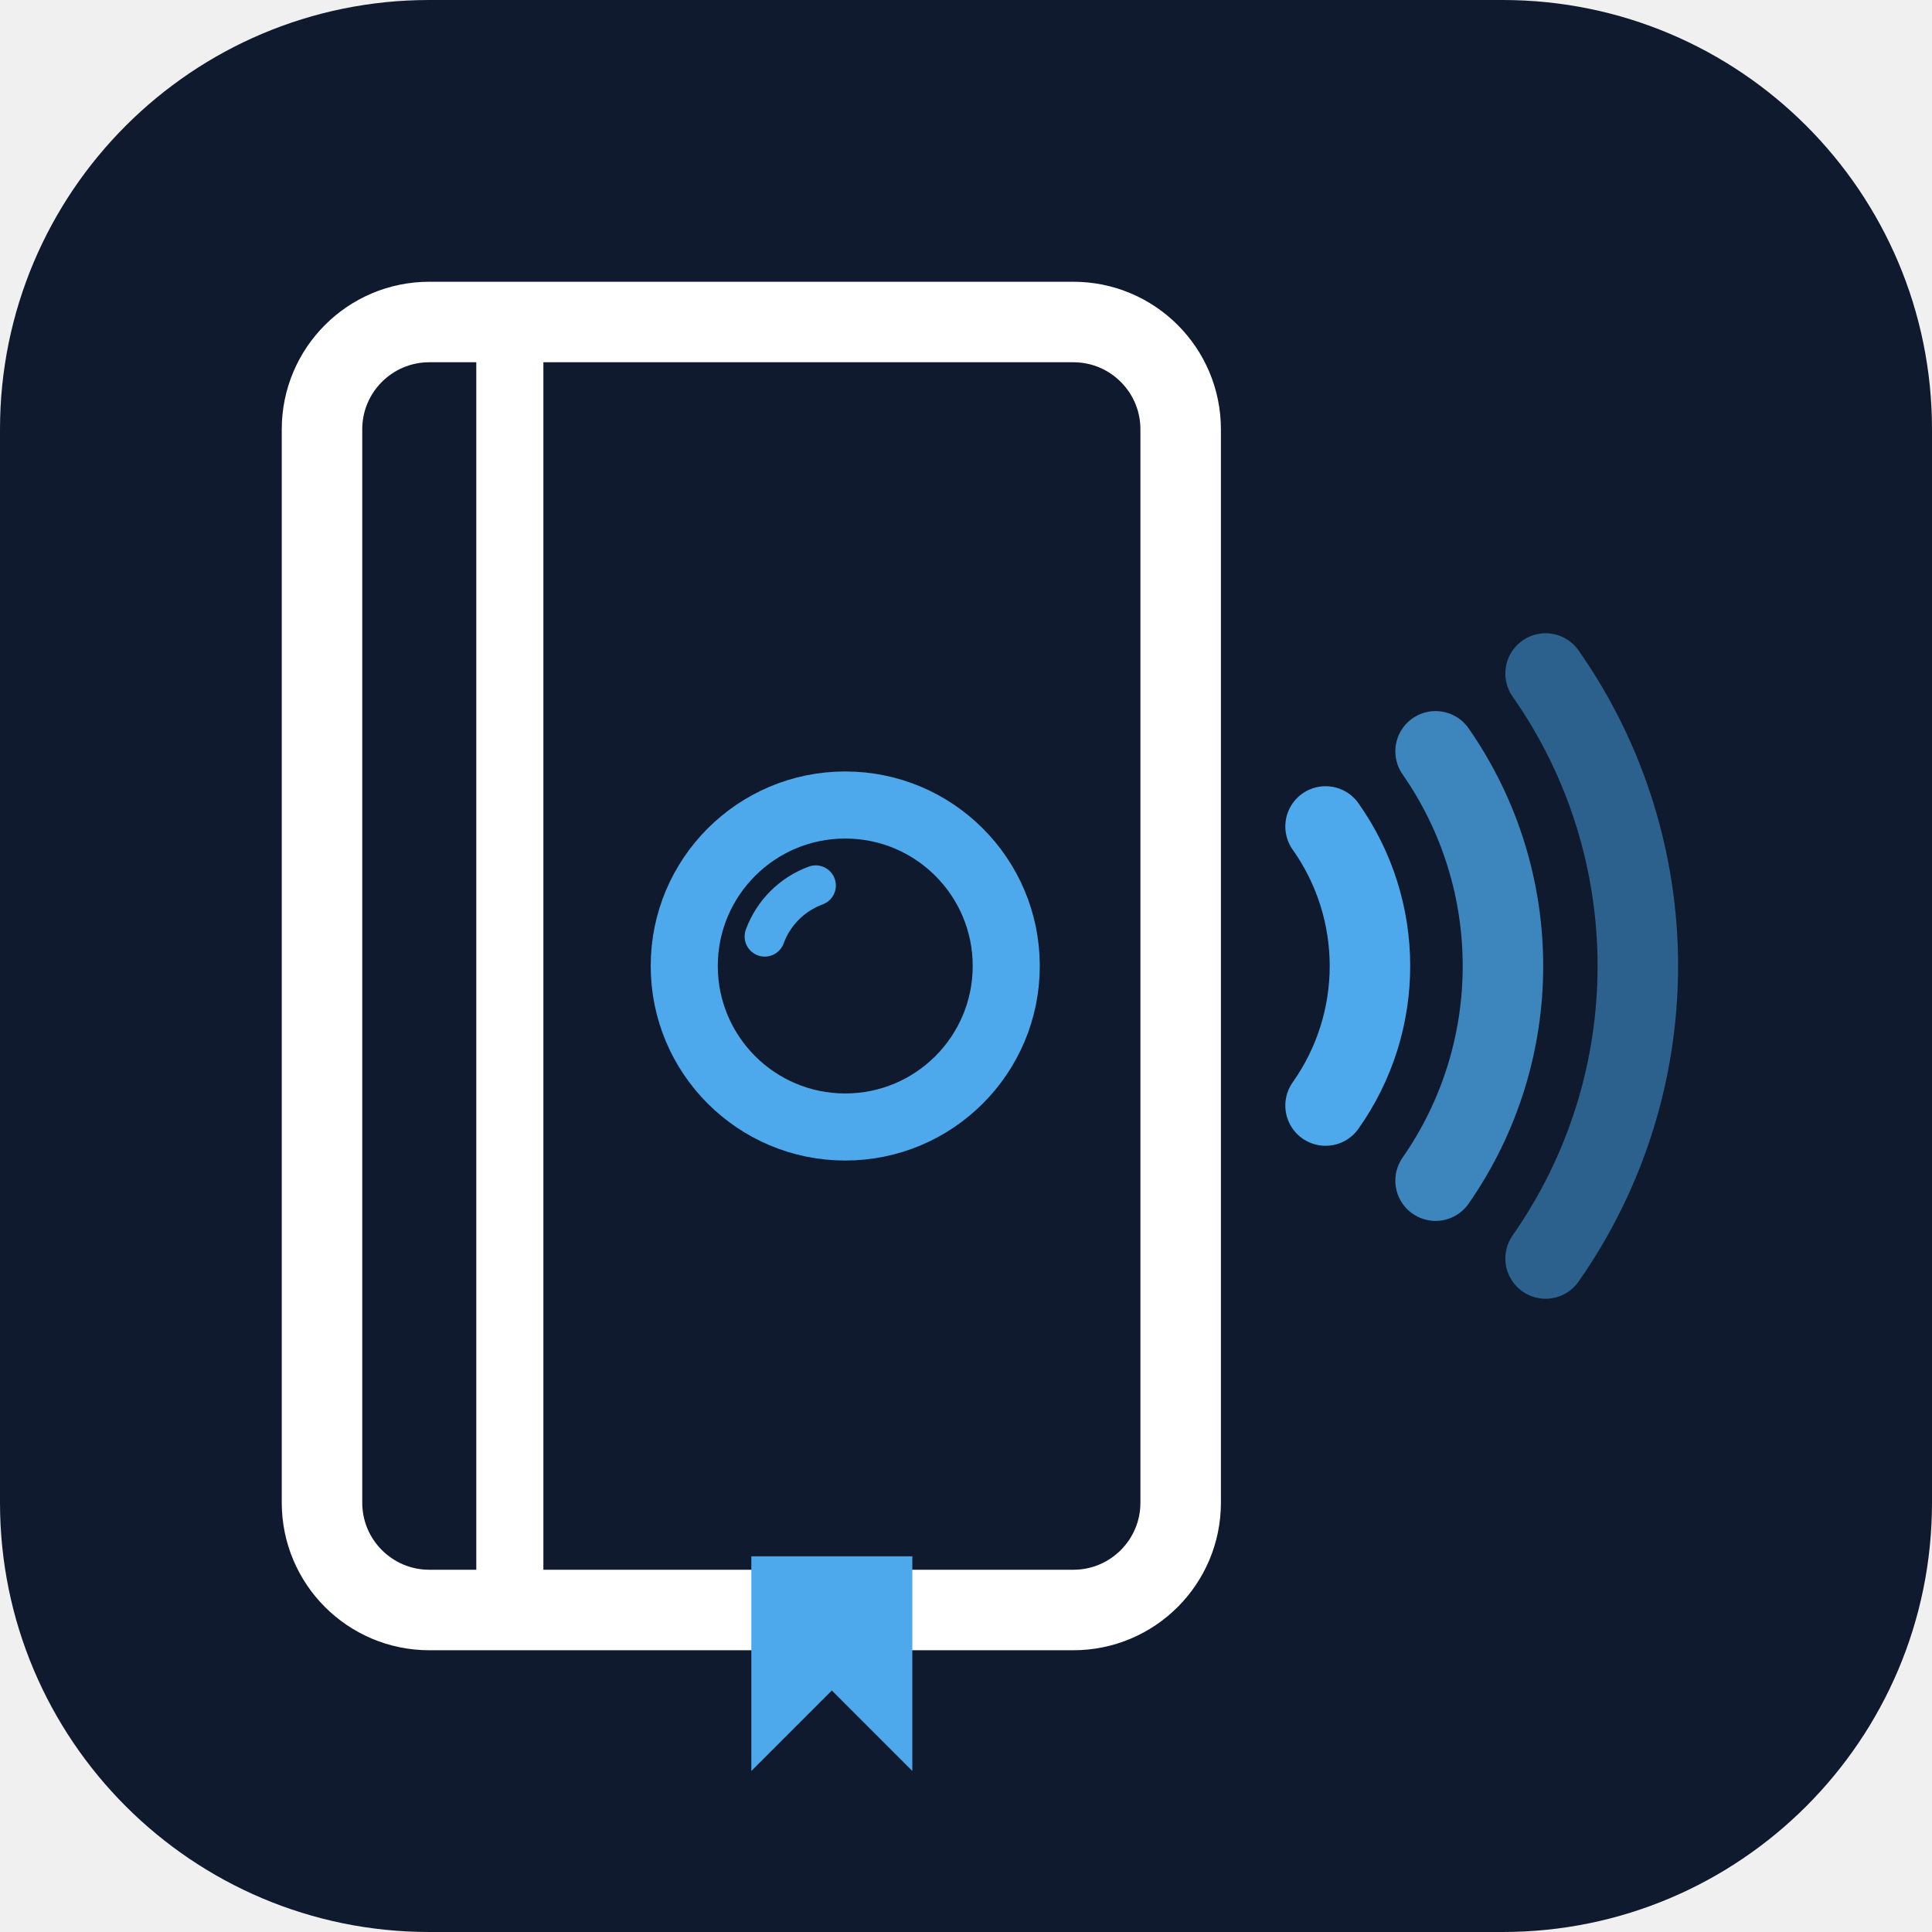
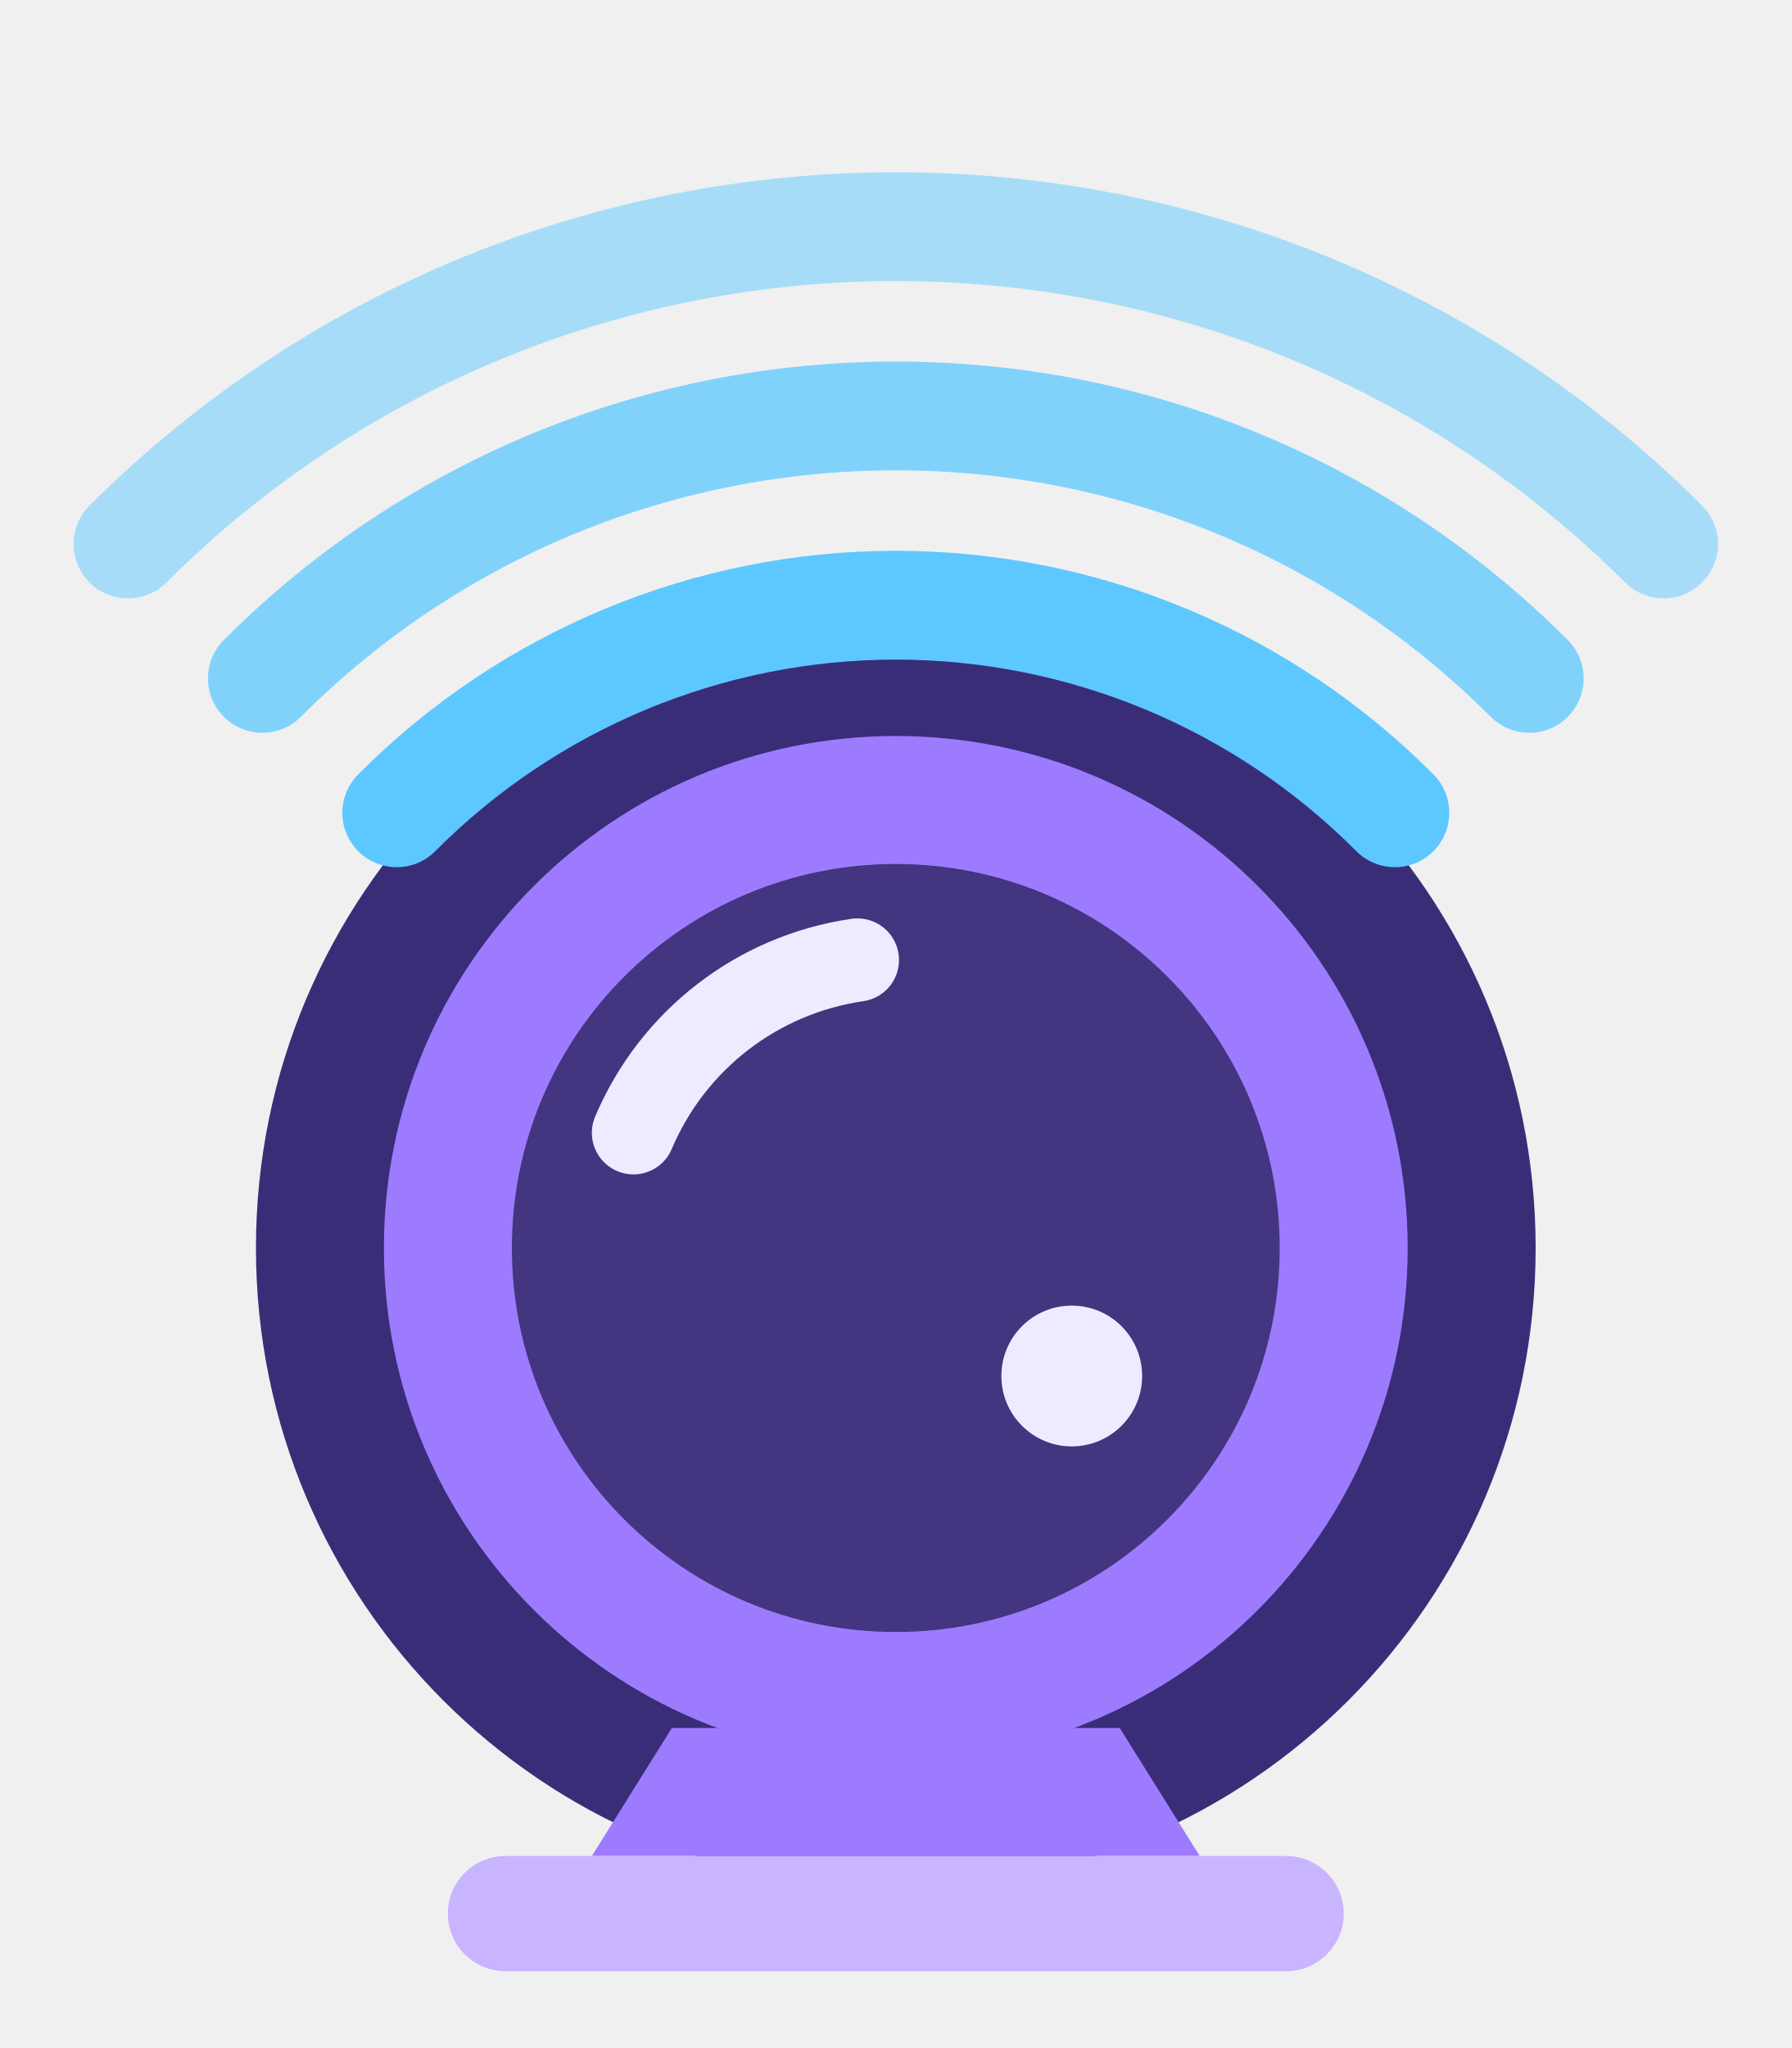
- <svg xmlns="http://www.w3.org/2000/svg" viewBox="18 18 72 72" width="288" height="288" role="img" aria-label="Telemancer: a book with an orb on its cover, and voice spreading out from it">
-   <rect x="18" y="18" width="72" height="72" rx="16" fill="#0f1a2e" />
-   <g fill="none" stroke-linecap="round">
-     <path d="M34 30h24a4 4 0 0 1 4 4v40a4 4 0 0 1-4 4H34a4 4 0 0 1-4-4V34a4 4 0 0 1 4-4z" stroke="#fff" stroke-width="3" stroke-linejoin="round" />
-     <path d="M37 31.5v45" stroke="#fff" stroke-width="2.5" />
-     <path d="M49.5 48a6 6 0 1 1 0 12a6 6 0 1 1 0-12z" stroke="#4da8ec" stroke-width="2.5" />
-     <path d="M46.5 52.9a3.2 3.2 0 0 1 1.9-1.9" stroke="#4da8ec" stroke-width="1.5" />
-     <path d="M67.4 48.8a9 9 0 0 1 0 10.4" stroke="#4da8ec" stroke-width="3" />
-     <path d="M71.5 46a14 14 0 0 1 0 16" stroke="#4da8ec" stroke-width="3" stroke-opacity=".75" />
-     <path d="M75.6 43.1a19 19 0 0 1 0 21.8" stroke="#4da8ec" stroke-width="3" stroke-opacity=".5" />
+ <svg xmlns="http://www.w3.org/2000/svg" viewBox="26 25 56 64" width="336" height="384" role="img" aria-label="Telemancer: a crystal ball on a pedestal sending signal waves">
+   <circle cx="54" cy="64" r="20" fill="#3a2d78" />
+   <circle cx="54" cy="64" r="14" fill="#43357f" stroke="#9d7bff" stroke-width="4" />
+   <path d="M45.8 60.4a9 9 0 0 1 7-5.4" fill="none" stroke="#efeaff" stroke-width="2.6" stroke-linecap="round" />
+   <circle cx="59.5" cy="68" r="2.2" fill="#efeaff" />
+   <circle cx="39.5" cy="66" r="1" fill="#9d7bff" opacity="0.7" />
+   <path d="M47 79h14l2.5 4h-19z" fill="#9d7bff" />
+   <rect x="40" y="83" width="28" height="3.6" rx="1.8" fill="#c8b4ff" />
+   <g fill="none" stroke="#5cc8ff" stroke-width="3.4" stroke-linecap="round">
+     <path d="M38.4 50.4a22 22 0 0 1 31.2 0" />
+     <path d="M34.2 46.2a28 28 0 0 1 39.6 0" opacity="0.75" />
+     <path d="M30 42a34 34 0 0 1 48 0" opacity="0.5" />
  </g>
-   <path d="M46 76h6v8l-3-3-3 3z" fill="#4da8ec" />
</svg>
